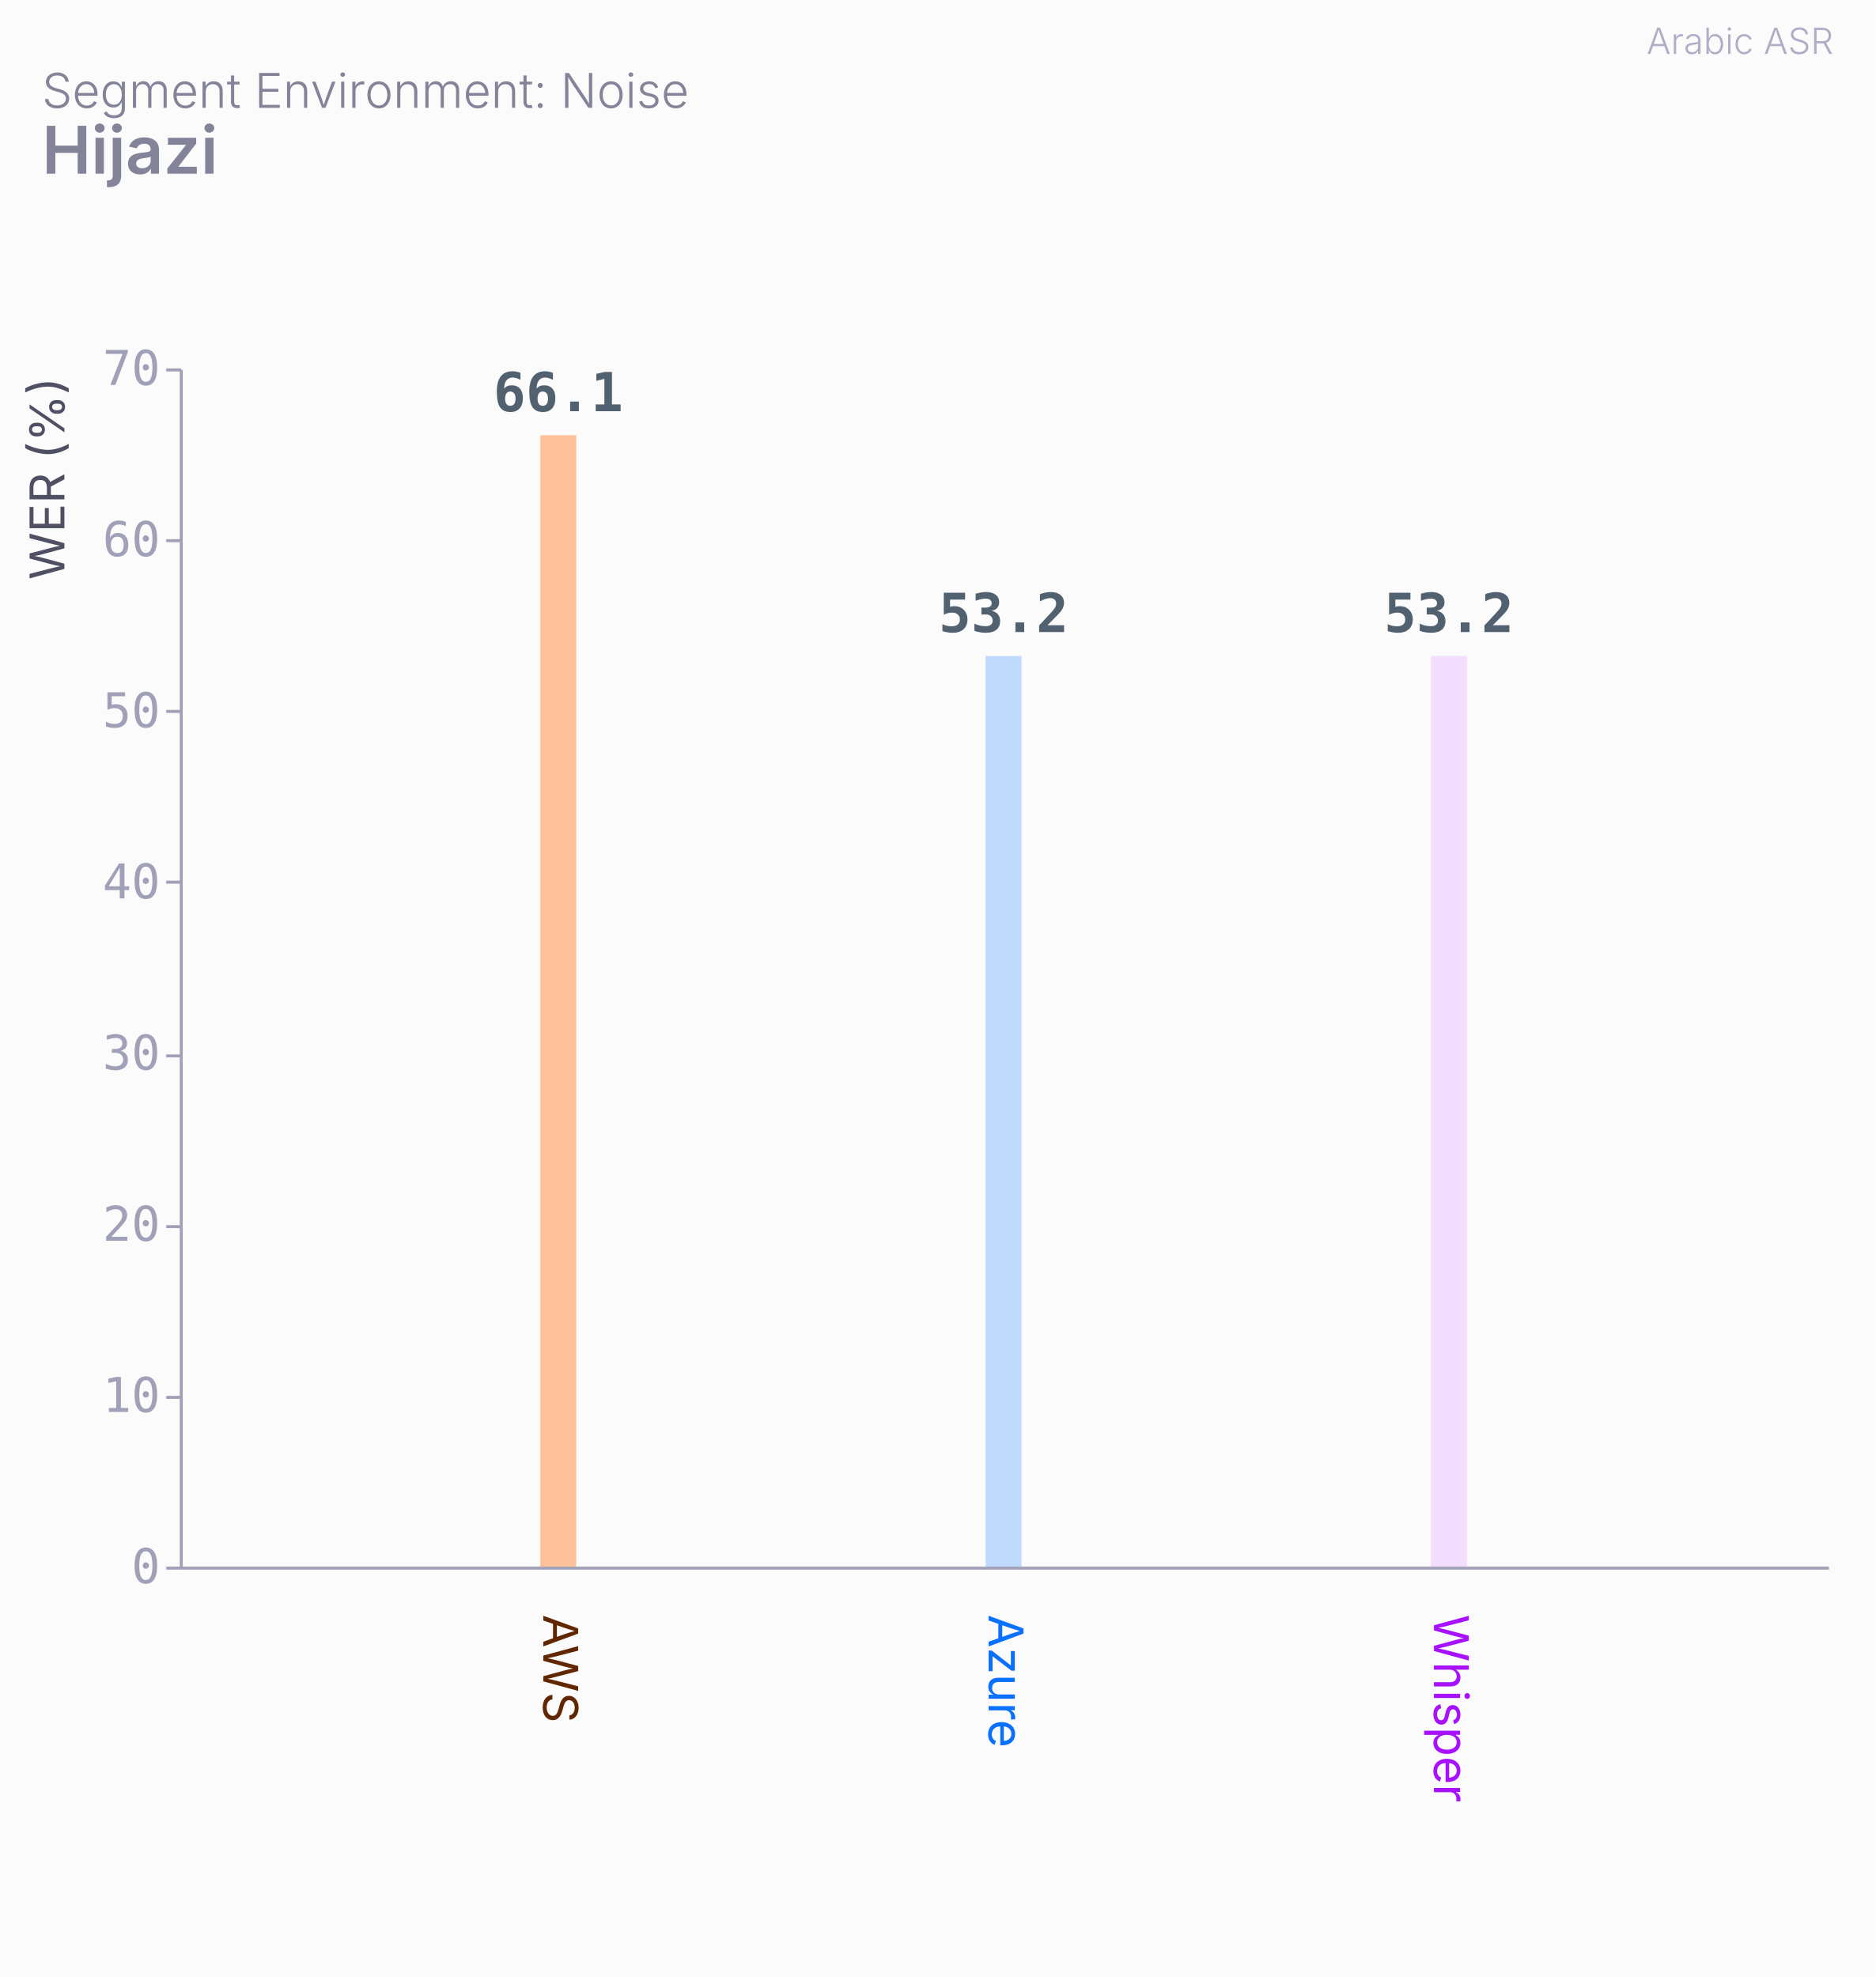
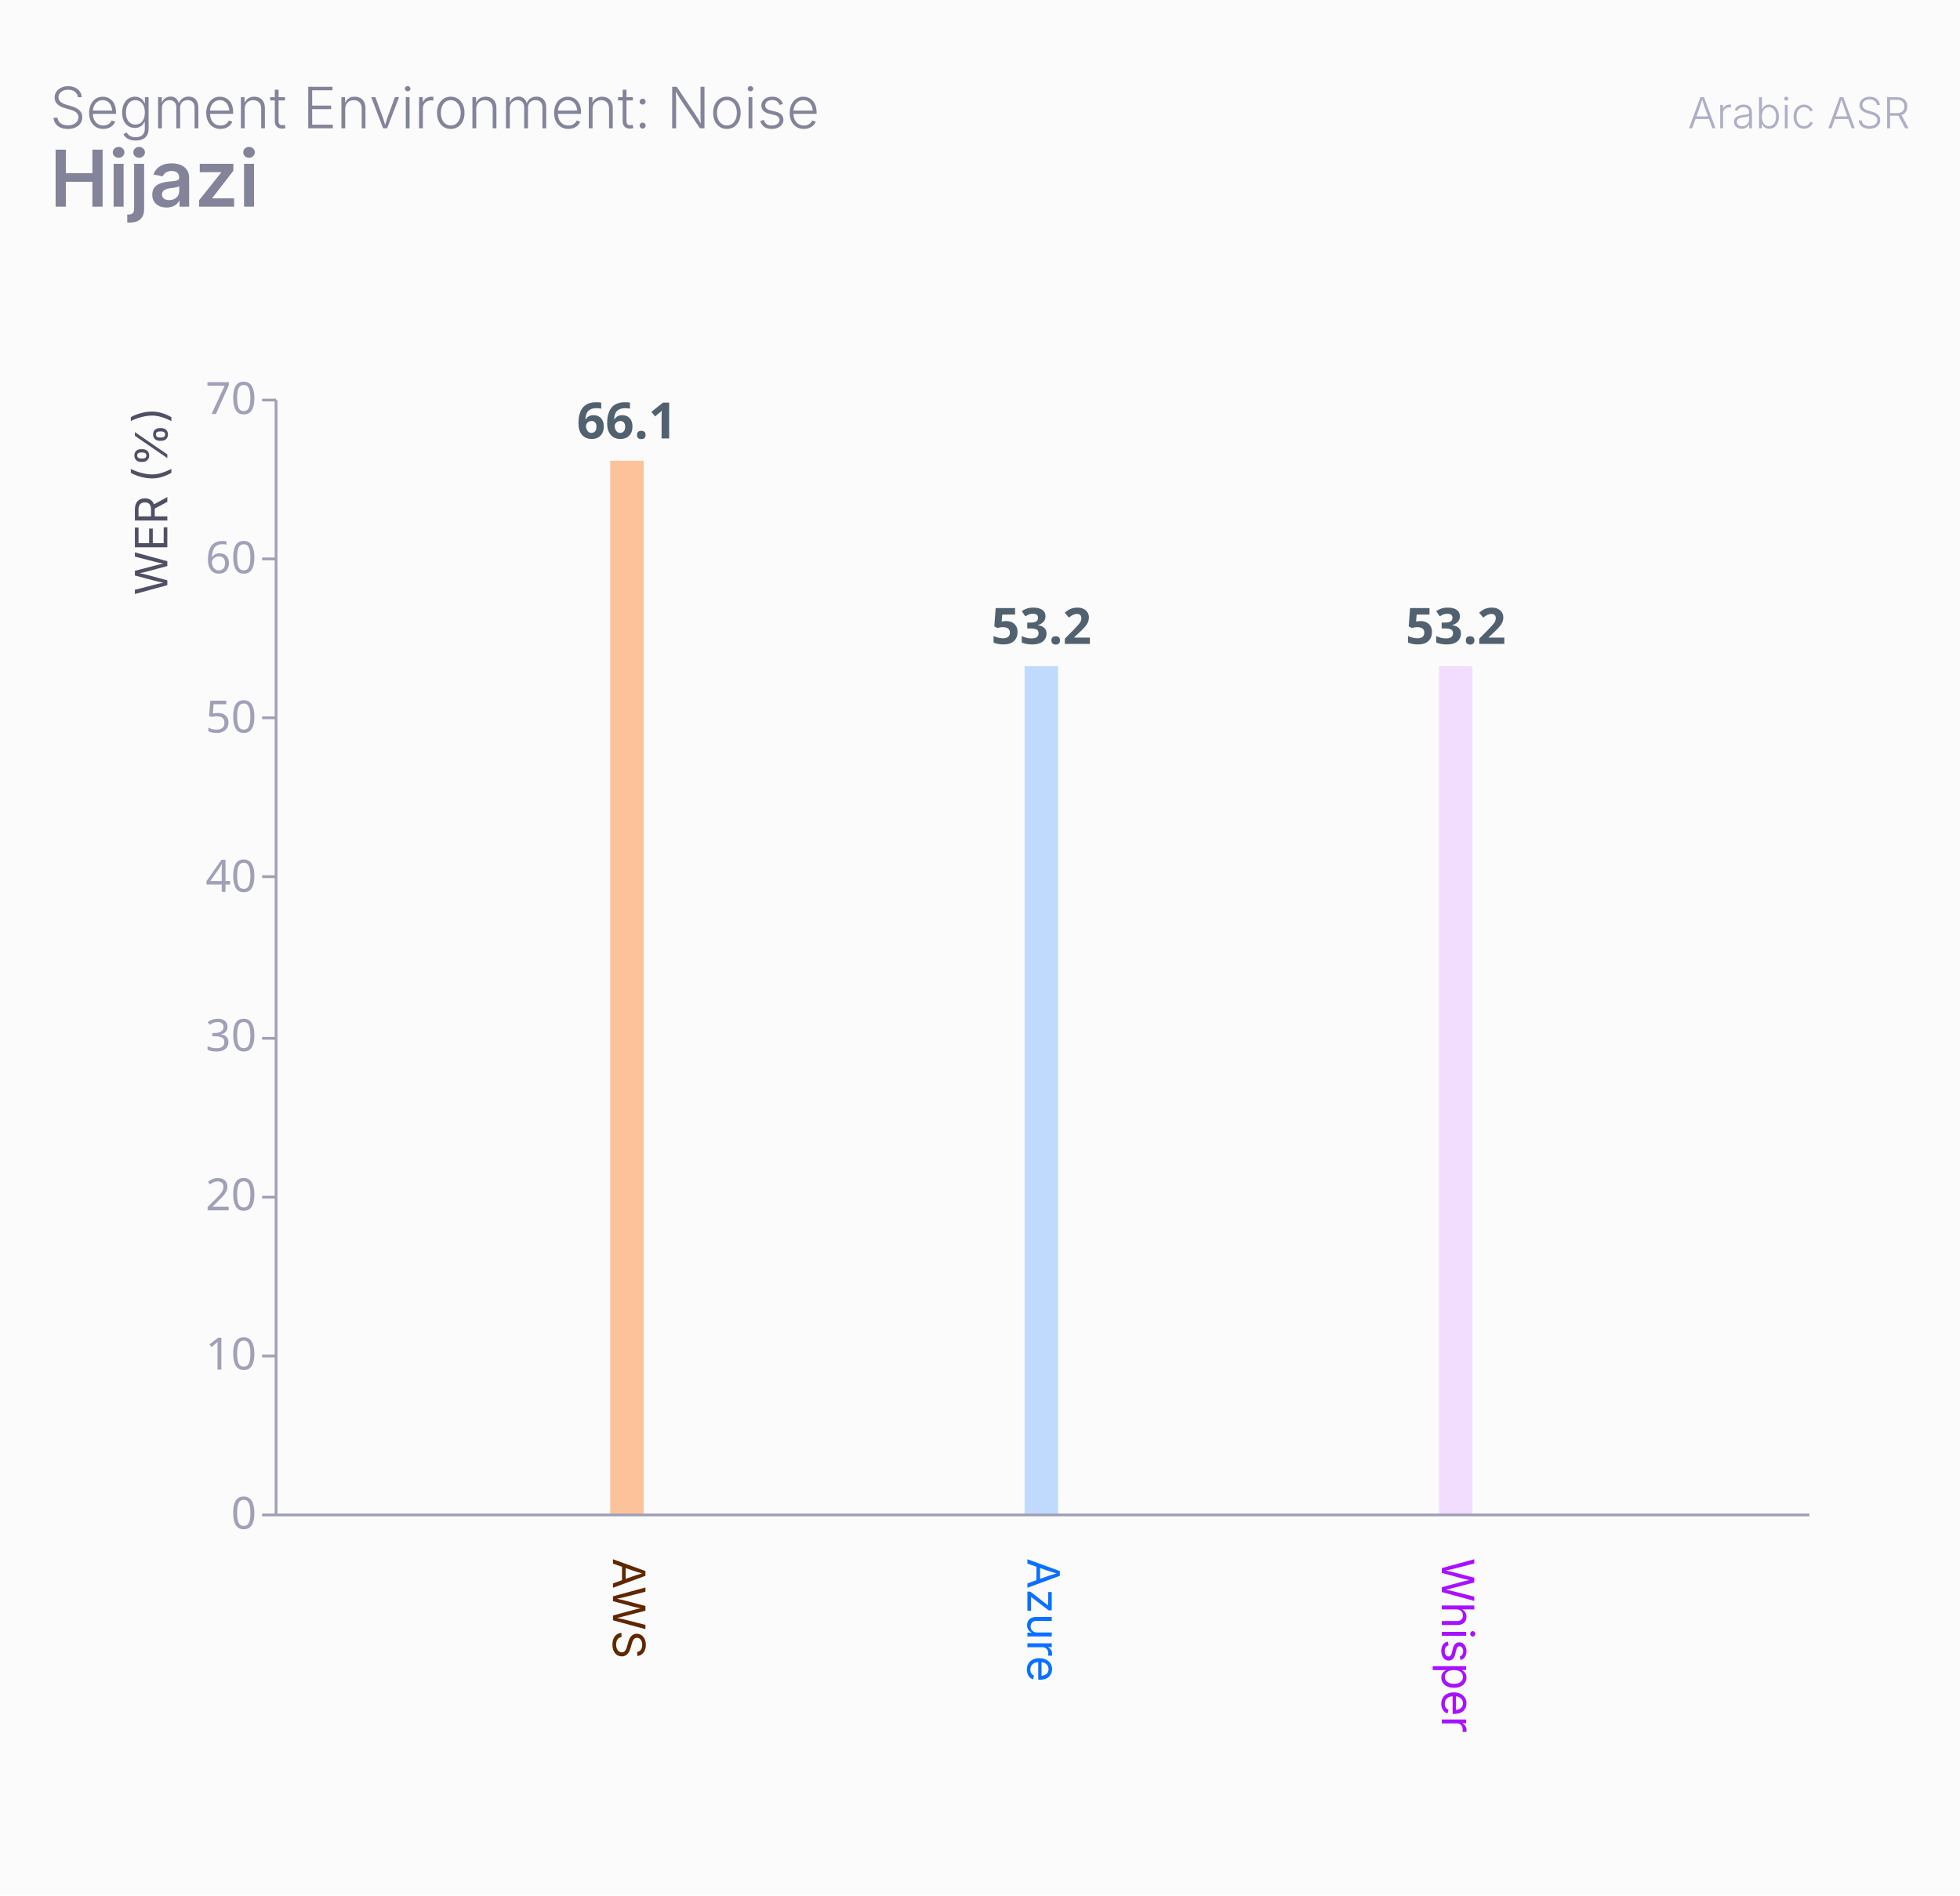
- <svg xmlns="http://www.w3.org/2000/svg" width="626" height="660">
-   <rect width="626" height="660" fill="#FBFBFB" />
-   <text x="612" y="18" text-anchor="end" font-family="Inter, system-ui, sans-serif" font-size="12" font-weight="300" fill="#aeaec6">Arabic ASR</text>
+ <svg xmlns="http://www.w3.org/2000/svg" width="550" height="532">
+   <rect width="550" height="532" fill="#FBFBFB" />
+   <text x="536" y="36" text-anchor="end" font-family="Inter, system-ui, sans-serif" font-size="12" font-weight="300" fill="#aeaec6">Arabic ASR</text>
  <text x="14" y="36" font-family="Inter, system-ui, sans-serif" font-size="16" font-weight="300" fill="#83839a">Segment Environment: Noise</text>
  <text x="14" y="58" font-family="Inter, system-ui, sans-serif" font-size="22" font-weight="600" fill="#83839a">Hijazi</text>
-   <svg y="72" version="1.1" class="marks" width="626" height="588" viewBox="0 0 626 588">
+   <svg y="72" version="1.1" class="marks" width="550" height="460" viewBox="0 0 626 588">
    <g fill="none" stroke-miterlimit="10" transform="translate(60,51)">
      <g class="mark-group role-frame root" role="graphics-object" aria-roledescription="group mark container">
        <g transform="translate(0,0)">
          <path class="background" aria-hidden="true" d="M0,0h550v400h-550Z" />
          <g>
            <g class="mark-group role-axis" aria-hidden="true">
              <g transform="translate(0.5,0.5)">
                <path class="background" aria-hidden="true" d="M0,0h0v0h0Z" pointer-events="none" />
                <g>
                  <g class="mark-rule role-axis-grid" pointer-events="none">
                    <line transform="translate(0,400)" x2="550" y2="0" stroke="rgba(255,255,255,0.07)" stroke-width="1" opacity="1" />
                    <line transform="translate(0,343)" x2="550" y2="0" stroke="rgba(255,255,255,0.07)" stroke-width="1" opacity="1" />
                    <line transform="translate(0,286)" x2="550" y2="0" stroke="rgba(255,255,255,0.07)" stroke-width="1" opacity="1" />
                    <line transform="translate(0,229)" x2="550" y2="0" stroke="rgba(255,255,255,0.07)" stroke-width="1" opacity="1" />
                    <line transform="translate(0,171)" x2="550" y2="0" stroke="rgba(255,255,255,0.07)" stroke-width="1" opacity="1" />
                    <line transform="translate(0,114)" x2="550" y2="0" stroke="rgba(255,255,255,0.07)" stroke-width="1" opacity="1" />
                    <line transform="translate(0,57)" x2="550" y2="0" stroke="rgba(255,255,255,0.07)" stroke-width="1" opacity="1" />
                    <line transform="translate(0,0)" x2="550" y2="0" stroke="rgba(255,255,255,0.07)" stroke-width="1" opacity="1" />
                  </g>
                </g>
                <path class="foreground" aria-hidden="true" d="" pointer-events="none" display="none" />
              </g>
            </g>
            <g class="mark-group role-axis" role="graphics-symbol" aria-roledescription="axis" aria-label="X-axis for a discrete scale with 3 values: AWS, Azure, Whisper">
              <g transform="translate(0.5,400.5)">
                <path class="background" aria-hidden="true" d="M0,0h0v0h0Z" pointer-events="none" />
                <g>
                  <g class="mark-rule role-axis-domain" pointer-events="none">
                    <line transform="translate(0,0)" x2="550" y2="0" stroke="#a0a0b8" stroke-width="1" opacity="1" />
                  </g>
                </g>
                <path class="foreground" aria-hidden="true" d="" pointer-events="none" display="none" />
              </g>
            </g>
            <g class="mark-group role-axis" role="graphics-symbol" aria-roledescription="axis" aria-label="Y-axis titled 'WER (%)' for a linear scale with values from 0 to 70">
              <g transform="translate(0.5,0.5)">
                <path class="background" aria-hidden="true" d="M0,0h0v0h0Z" pointer-events="none" />
                <g>
                  <g class="mark-rule role-axis-tick" pointer-events="none">
                    <line transform="translate(0,400)" x2="-5" y2="0" stroke="#a0a0b8" stroke-width="1" opacity="1" />
                    <line transform="translate(0,343)" x2="-5" y2="0" stroke="#a0a0b8" stroke-width="1" opacity="1" />
                    <line transform="translate(0,286)" x2="-5" y2="0" stroke="#a0a0b8" stroke-width="1" opacity="1" />
                    <line transform="translate(0,229)" x2="-5" y2="0" stroke="#a0a0b8" stroke-width="1" opacity="1" />
                    <line transform="translate(0,171)" x2="-5" y2="0" stroke="#a0a0b8" stroke-width="1" opacity="1" />
                    <line transform="translate(0,114)" x2="-5" y2="0" stroke="#a0a0b8" stroke-width="1" opacity="1" />
                    <line transform="translate(0,57)" x2="-5" y2="0" stroke="#a0a0b8" stroke-width="1" opacity="1" />
                    <line transform="translate(0,0)" x2="-5" y2="0" stroke="#a0a0b8" stroke-width="1" opacity="1" />
                  </g>
                  <g class="mark-text role-axis-label" pointer-events="none">
-                     <text text-anchor="end" transform="translate(-7,405)" font-family="&quot;JetBrains Mono&quot;, monospace" font-size="16px" font-weight="400" fill="#a0a0b8" opacity="1">0</text>
-                     <text text-anchor="end" transform="translate(-7,347.8571)" font-family="&quot;JetBrains Mono&quot;, monospace" font-size="16px" font-weight="400" fill="#a0a0b8" opacity="1">10</text>
-                     <text text-anchor="end" transform="translate(-7,290.7143)" font-family="&quot;JetBrains Mono&quot;, monospace" font-size="16px" font-weight="400" fill="#a0a0b8" opacity="1">20</text>
-                     <text text-anchor="end" transform="translate(-7,233.5714)" font-family="&quot;JetBrains Mono&quot;, monospace" font-size="16px" font-weight="400" fill="#a0a0b8" opacity="1">30</text>
-                     <text text-anchor="end" transform="translate(-7,176.4286)" font-family="&quot;JetBrains Mono&quot;, monospace" font-size="16px" font-weight="400" fill="#a0a0b8" opacity="1">40</text>
-                     <text text-anchor="end" transform="translate(-7,119.2857)" font-family="&quot;JetBrains Mono&quot;, monospace" font-size="16px" font-weight="400" fill="#a0a0b8" opacity="1">50</text>
-                     <text text-anchor="end" transform="translate(-7,62.14286)" font-family="&quot;JetBrains Mono&quot;, monospace" font-size="16px" font-weight="400" fill="#a0a0b8" opacity="1">60</text>
-                     <text text-anchor="end" transform="translate(-7,5)" font-family="&quot;JetBrains Mono&quot;, monospace" font-size="16px" font-weight="400" fill="#a0a0b8" opacity="1">70</text>
+                     <text text-anchor="end" transform="translate(-7,405)" font-family="JetBrains Mono" font-size="16px" font-weight="400" fill="#a0a0b8" opacity="1">0</text>
+                     <text text-anchor="end" transform="translate(-7,347.8571)" font-family="JetBrains Mono" font-size="16px" font-weight="400" fill="#a0a0b8" opacity="1">10</text>
+                     <text text-anchor="end" transform="translate(-7,290.7143)" font-family="JetBrains Mono" font-size="16px" font-weight="400" fill="#a0a0b8" opacity="1">20</text>
+                     <text text-anchor="end" transform="translate(-7,233.5714)" font-family="JetBrains Mono" font-size="16px" font-weight="400" fill="#a0a0b8" opacity="1">30</text>
+                     <text text-anchor="end" transform="translate(-7,176.4286)" font-family="JetBrains Mono" font-size="16px" font-weight="400" fill="#a0a0b8" opacity="1">40</text>
+                     <text text-anchor="end" transform="translate(-7,119.2857)" font-family="JetBrains Mono" font-size="16px" font-weight="400" fill="#a0a0b8" opacity="1">50</text>
+                     <text text-anchor="end" transform="translate(-7,62.14286)" font-family="JetBrains Mono" font-size="16px" font-weight="400" fill="#a0a0b8" opacity="1">60</text>
+                     <text text-anchor="end" transform="translate(-7,5)" font-family="JetBrains Mono" font-size="16px" font-weight="400" fill="#a0a0b8" opacity="1">70</text>
                  </g>
                  <g class="mark-rule role-axis-domain" pointer-events="none">
                    <line transform="translate(0,400)" x2="0" y2="-400" stroke="#a0a0b8" stroke-width="1" opacity="1" />
                  </g>
                  <g class="mark-text role-axis-title" pointer-events="none">
                    <text text-anchor="start" transform="translate(-36,70) rotate(-90) translate(0,-3)" font-family="Inter, system-ui, sans-serif" font-size="16px" font-weight="400" fill="#505065" opacity="1">WER (%)</text>
                  </g>
                </g>
                <path class="foreground" aria-hidden="true" d="" pointer-events="none" display="none" />
              </g>
            </g>
            <g class="mark-rect role-mark layer_0_marks" role="graphics-object" aria-roledescription="rect mark container">
              <path aria-label="model: AWS; wer: 66.1; barColor: rgba(255, 181, 133,0.82)" role="graphics-symbol" aria-roledescription="bar" d="M120.351,22.286h12v377.714h-12Z" fill="rgba(255, 181, 133,0.82)" stroke-width="0" />
              <path aria-label="model: Azure; wer: 53.2; barColor: rgba(179, 211, 255,0.82)" role="graphics-symbol" aria-roledescription="bar" d="M269,96h12v304h-12Z" fill="rgba(179, 211, 255,0.82)" stroke-width="0" />
              <path aria-label="model: Whisper; wer: 53.2; barColor: rgba(240, 215, 255,0.82)" role="graphics-symbol" aria-roledescription="bar" d="M417.649,96h12v304h-12Z" fill="rgba(240, 215, 255,0.82)" stroke-width="0" />
            </g>
            <g class="mark-text role-mark layer_1_marks" role="graphics-object" aria-roledescription="text mark container">
-               <text aria-label="model: AWS; wer: 66.1" role="graphics-symbol" aria-roledescription="text mark" text-anchor="middle" transform="translate(126.3514,14.28571)" font-family="&quot;JetBrains Mono&quot;, monospace" font-size="18px" font-weight="600" fill="#52616F">66.1</text>
-               <text aria-label="model: Azure; wer: 53.2" role="graphics-symbol" aria-roledescription="text mark" text-anchor="middle" transform="translate(275,88)" font-family="&quot;JetBrains Mono&quot;, monospace" font-size="18px" font-weight="600" fill="#52616F">53.2</text>
-               <text aria-label="model: Whisper; wer: 53.2" role="graphics-symbol" aria-roledescription="text mark" text-anchor="middle" transform="translate(423.6486,88)" font-family="&quot;JetBrains Mono&quot;, monospace" font-size="18px" font-weight="600" fill="#52616F">53.2</text>
+               <text aria-label="model: AWS; wer: 66.1" role="graphics-symbol" aria-roledescription="text mark" text-anchor="middle" transform="translate(126.3514,14.28571)" font-family="JetBrains Mono" font-size="18px" font-weight="600" fill="#52616F">66.1</text>
+               <text aria-label="model: Azure; wer: 53.2" role="graphics-symbol" aria-roledescription="text mark" text-anchor="middle" transform="translate(275,88)" font-family="JetBrains Mono" font-size="18px" font-weight="600" fill="#52616F">53.2</text>
+               <text aria-label="model: Whisper; wer: 53.2" role="graphics-symbol" aria-roledescription="text mark" text-anchor="middle" transform="translate(423.6486,88)" font-family="JetBrains Mono" font-size="18px" font-weight="600" fill="#52616F">53.2</text>
            </g>
            <g class="mark-text role-mark layer_2_marks" role="graphics-object" aria-roledescription="text mark container">
              <text aria-label="model: AWS; labelColor: #612700" role="graphics-symbol" aria-roledescription="text mark" text-anchor="start" transform="translate(126.3514,400) rotate(90) translate(16,5)" font-family="Inter, system-ui, sans-serif" font-size="16px" font-weight="400" fill="#612700">AWS</text>
              <text aria-label="model: Azure; labelColor: #0a70ff" role="graphics-symbol" aria-roledescription="text mark" text-anchor="start" transform="translate(275,400) rotate(90) translate(16,5)" font-family="Inter, system-ui, sans-serif" font-size="16px" font-weight="400" fill="#0a70ff">Azure</text>
              <text aria-label="model: Whisper; labelColor: #a811ff" role="graphics-symbol" aria-roledescription="text mark" text-anchor="start" transform="translate(423.6486,400) rotate(90) translate(16,5)" font-family="Inter, system-ui, sans-serif" font-size="16px" font-weight="400" fill="#a811ff">Whisper</text>
            </g>
          </g>
          <path class="foreground" aria-hidden="true" d="" display="none" />
        </g>
      </g>
    </g>
  </svg>
</svg>
